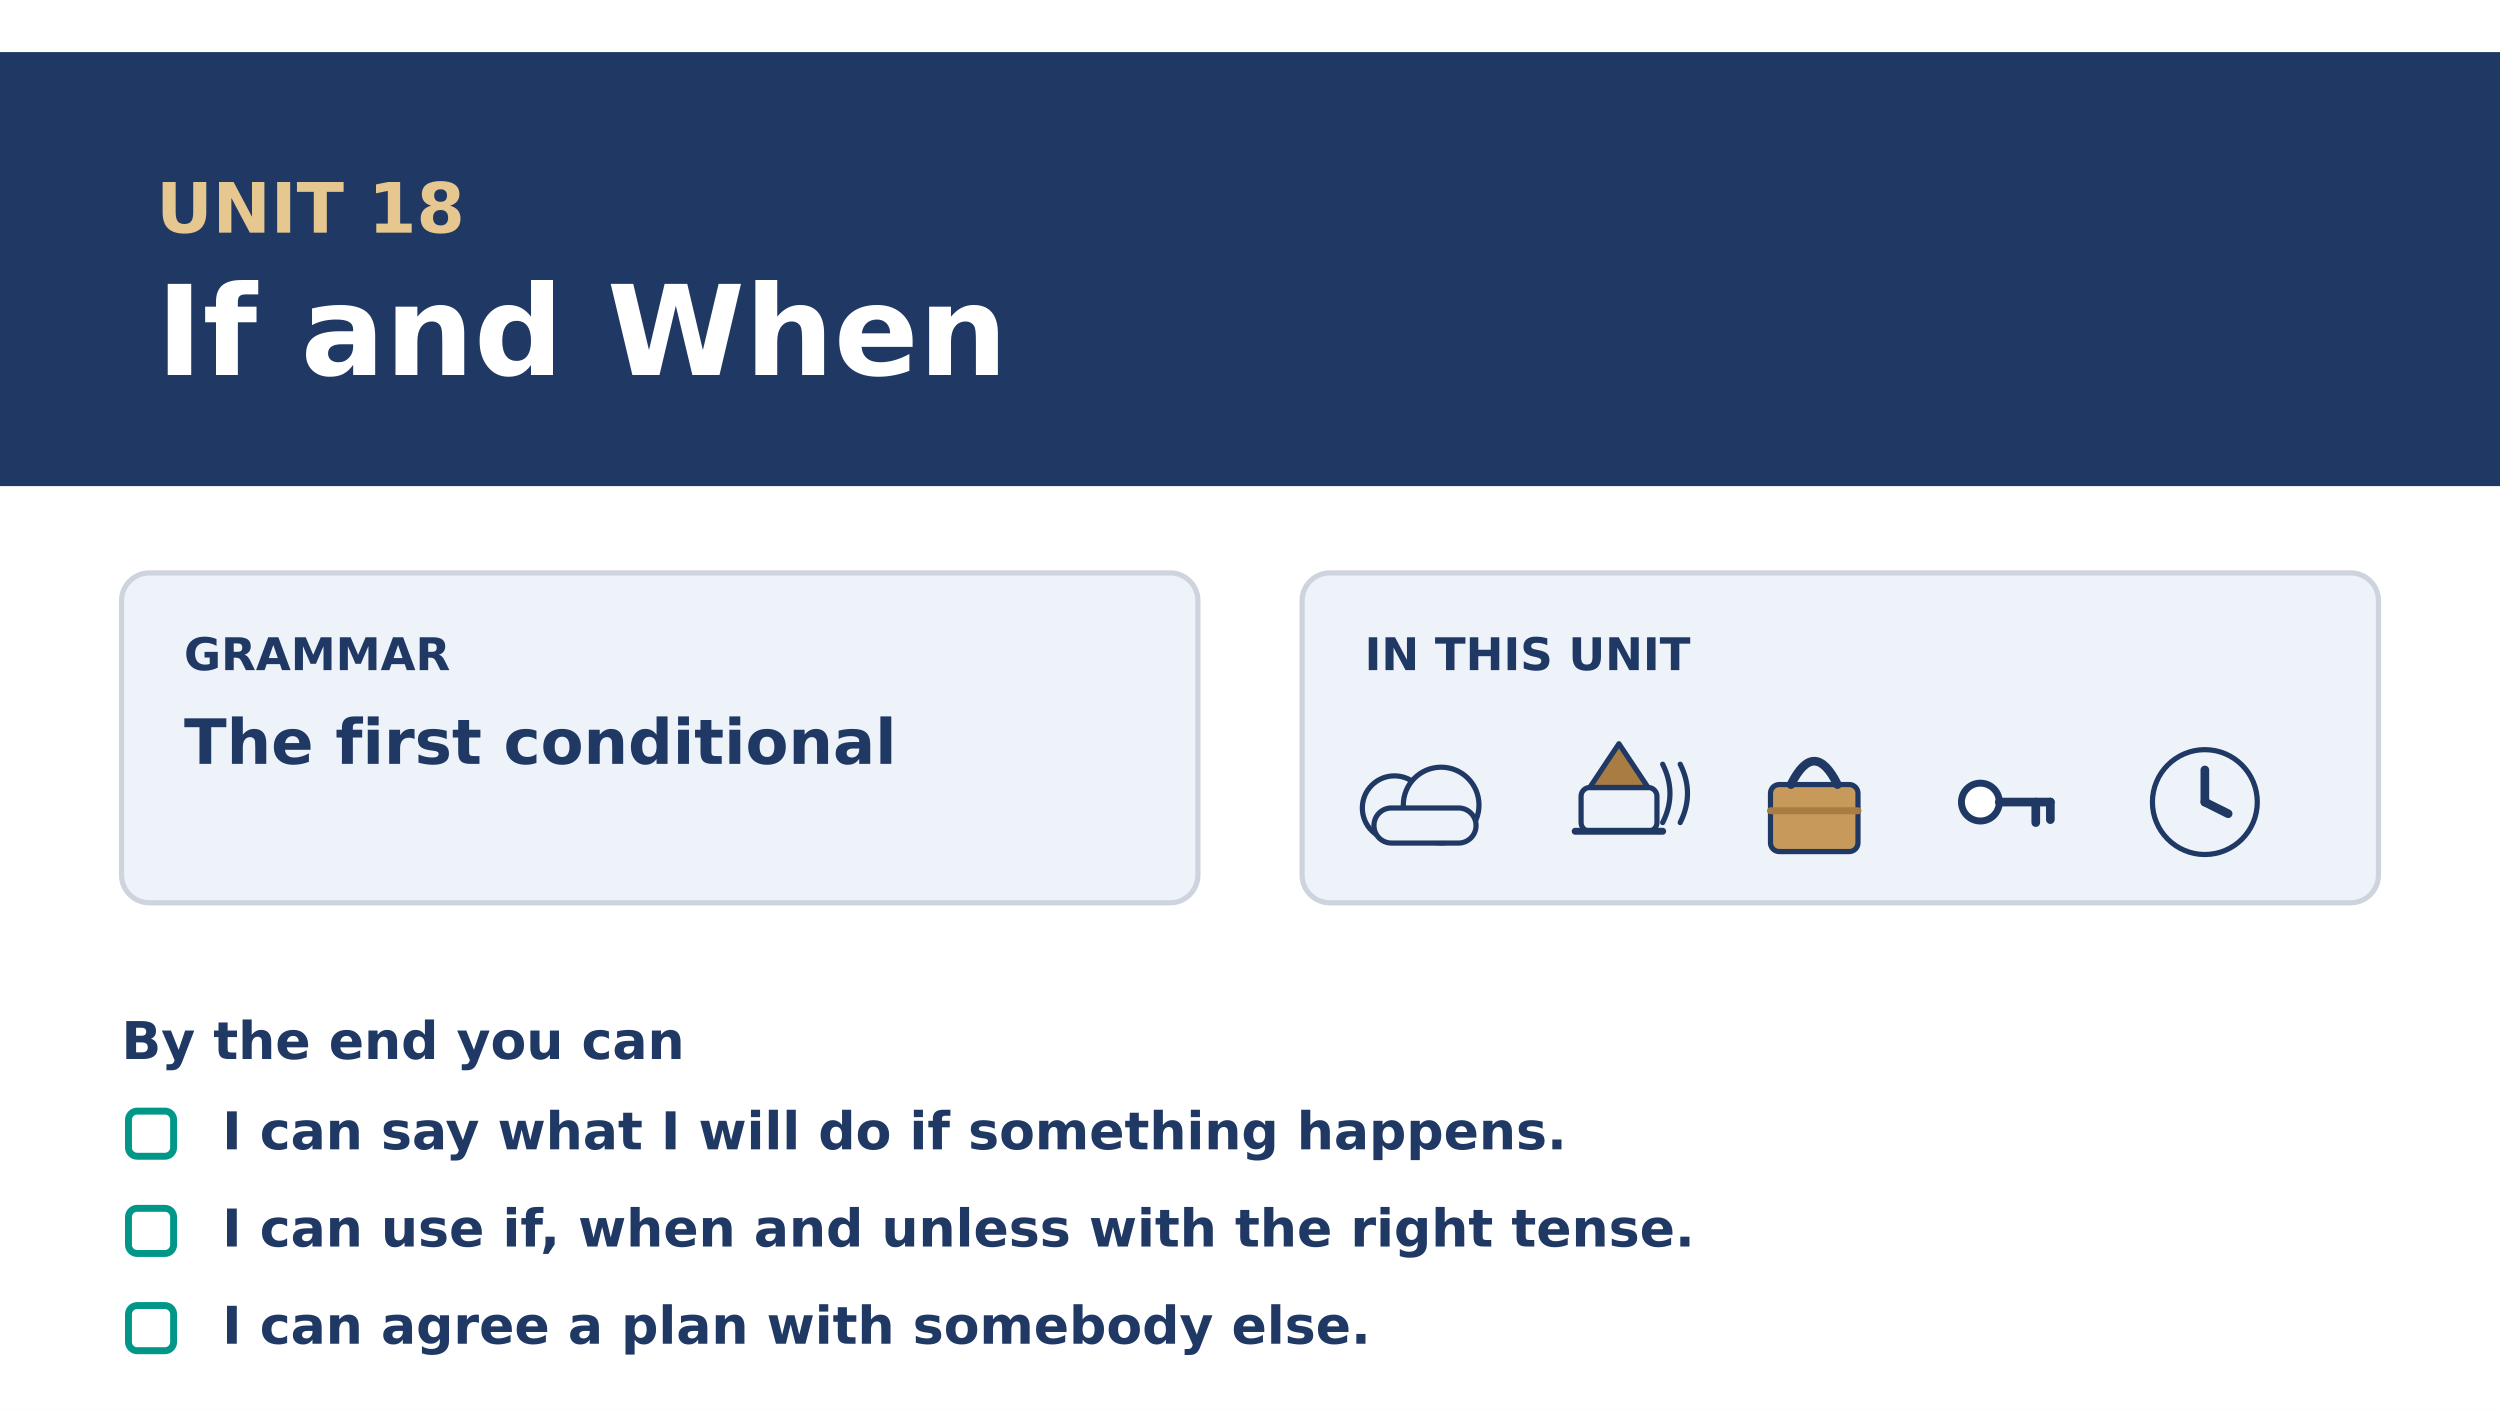
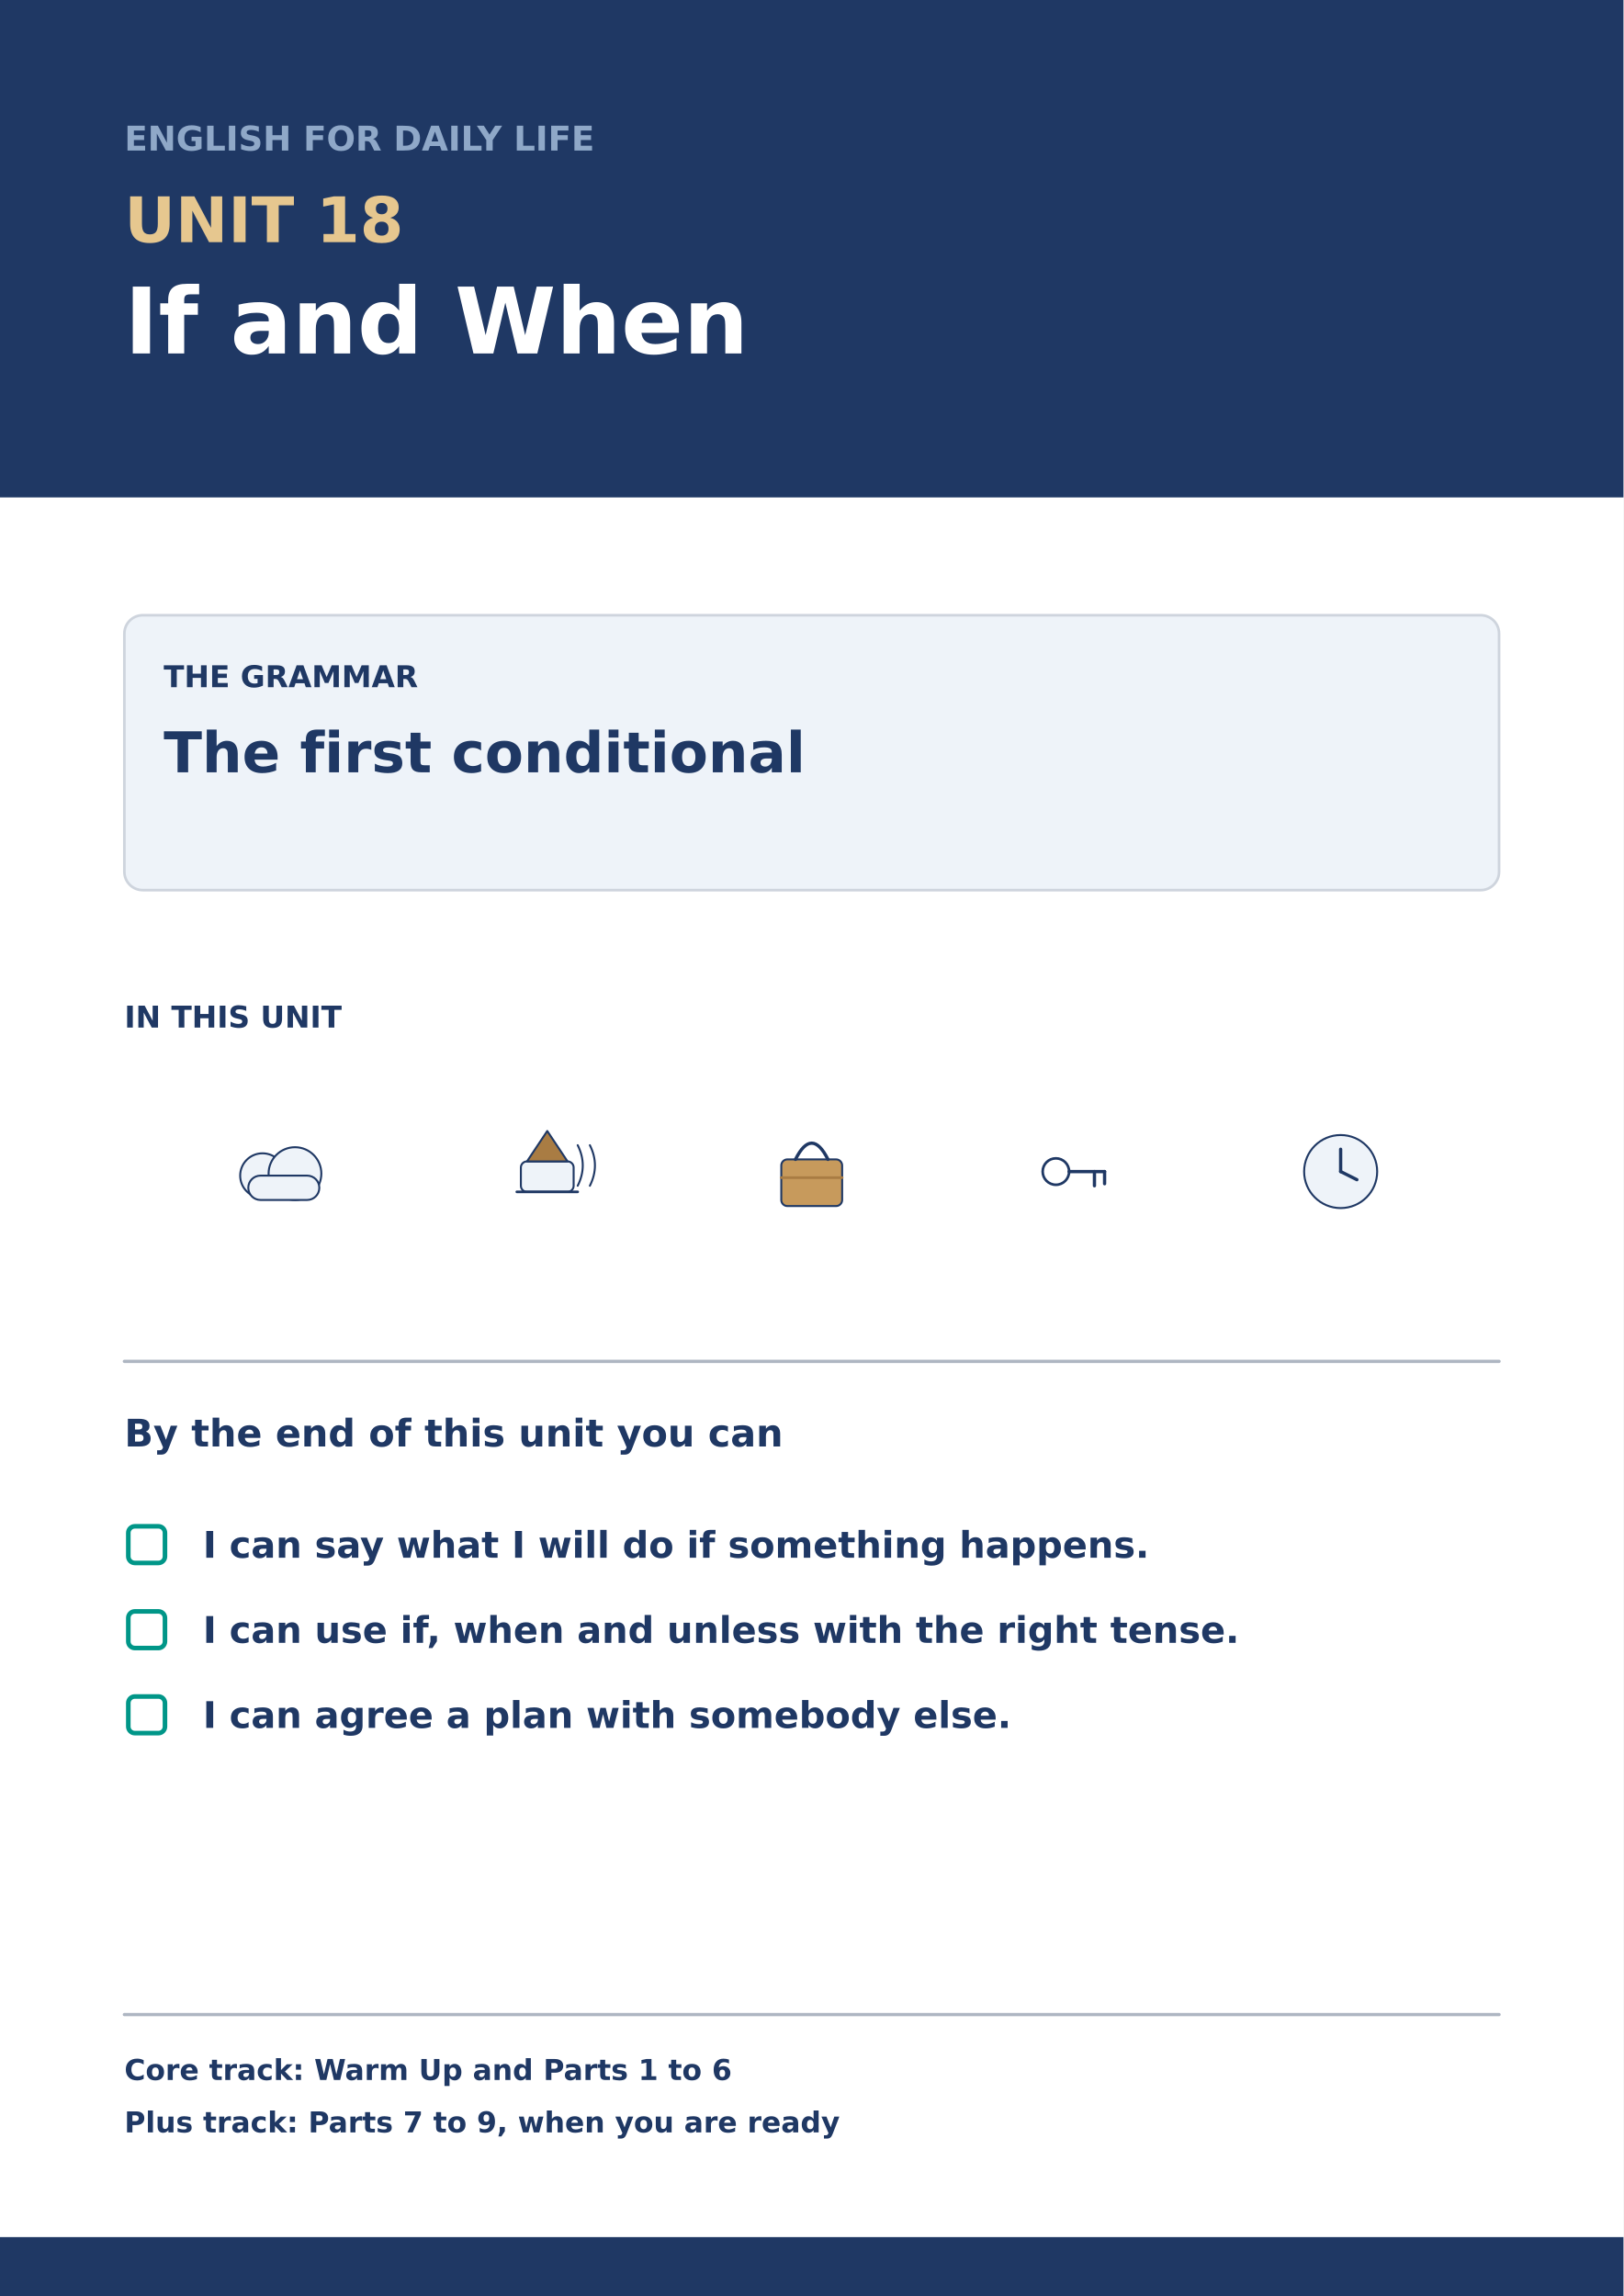
- <svg xmlns="http://www.w3.org/2000/svg" width="1440" height="812" viewBox="0 0 1440 812">
-   <rect width="1440" height="812" fill="#FFFFFF" />
-   <rect x="0.0" y="30.0" width="1440.0" height="250.0" rx="0" fill="#1F3864" stroke="#1F3864" stroke-width="0" />
-   <text x="90.0" y="134.0" font-family="DejaVu Sans" font-size="40" font-weight="bold" fill="#E6C78F" text-anchor="start">UNIT 18</text>
-   <text x="90.0" y="216.0" font-family="DejaVu Sans" font-size="72" font-weight="bold" fill="#FFFFFF" text-anchor="start">If and When</text>
-   <rect x="70.0" y="330.0" width="620.0" height="190.0" rx="16" fill="#EEF3F9" stroke="#CED4DD" stroke-width="3" />
-   <text x="106.0" y="386.0" font-family="DejaVu Sans" font-size="26" font-weight="bold" fill="#1F3864" text-anchor="start">GRAMMAR</text>
-   <text x="106.0" y="440.0" font-family="DejaVu Sans" font-size="36" font-weight="bold" fill="#1F3864" text-anchor="start">The first conditional</text>
-   <rect x="750.0" y="330.0" width="620.0" height="190.0" rx="16" fill="#EEF3F9" stroke="#CED4DD" stroke-width="3" />
-   <text x="786.0" y="386.0" font-family="DejaVu Sans" font-size="26" font-weight="bold" fill="#1F3864" text-anchor="start">IN THIS UNIT</text>
-   <circle cx="803.2" cy="465.4" r="18.5" fill="#EEF3F9" stroke="#1F3864" stroke-width="3" />
-   <circle cx="830.1" cy="463.7" r="21.8" fill="#EEF3F9" stroke="#1F3864" stroke-width="3" />
-   <rect x="791.4" y="465.4" width="58.8" height="20.2" rx="10.08" fill="#EEF3F9" stroke="#1F3864" stroke-width="3" />
-   <rect x="910.7" y="453.6" width="43.7" height="25.2" rx="5.04" fill="#EEF3F9" stroke="#1F3864" stroke-width="3" />
-   <path d="M 915.7 453.6 L 932.5 428.4 L 949.3 453.6 Z" fill="#A97C43" stroke="#1F3864" stroke-width="3" stroke-linecap="round" stroke-linejoin="round" />
-   <path d="M 957.7 440.2 Q 966.1 457.0 957.7 473.8" fill="none" stroke="#1F3864" stroke-width="3" stroke-linecap="round" stroke-linejoin="round" />
-   <path d="M 967.8 440.2 Q 976.2 457.0 967.8 473.8" fill="none" stroke="#1F3864" stroke-width="3" stroke-linecap="round" stroke-linejoin="round" />
-   <line x1="907.3" y1="478.8" x2="957.7" y2="478.8" stroke="#1F3864" stroke-width="4" stroke-linecap="round" />
-   <rect x="1019.8" y="451.9" width="50.4" height="38.6" rx="5.04" fill="#C79A5C" stroke="#1F3864" stroke-width="3" />
-   <path d="M 1031.6 451.9 Q 1045.0 425.0 1058.4 451.9" fill="none" stroke="#1F3864" stroke-width="5" stroke-linecap="round" stroke-linejoin="round" />
-   <line x1="1019.8" y1="467.0" x2="1070.2" y2="467.0" stroke="#A97C43" stroke-width="4" stroke-linecap="round" />
-   <circle cx="1140.7" cy="462.0" r="10.9" fill="#FFFFFF" stroke="#1F3864" stroke-width="4" />
-   <line x1="1151.6" y1="462.0" x2="1181.0" y2="462.0" stroke="#1F3864" stroke-width="5" stroke-linecap="round" />
-   <line x1="1172.6" y1="462.0" x2="1172.6" y2="473.8" stroke="#1F3864" stroke-width="5" stroke-linecap="round" />
-   <line x1="1181.0" y1="462.0" x2="1181.0" y2="472.1" stroke="#1F3864" stroke-width="5" stroke-linecap="round" />
-   <circle cx="1270.0" cy="462.0" r="30.2" fill="#EEF3F9" stroke="#1F3864" stroke-width="3" />
-   <line x1="1270.0" y1="462.0" x2="1270.0" y2="443.5" stroke="#1F3864" stroke-width="5" stroke-linecap="round" />
-   <line x1="1270.0" y1="462.0" x2="1283.4" y2="468.7" stroke="#1F3864" stroke-width="5" stroke-linecap="round" />
-   <text x="70.0" y="610.0" font-family="DejaVu Sans" font-size="30" font-weight="bold" fill="#1F3864" text-anchor="start">By the end you can</text>
-   <rect x="74.0" y="640.0" width="26.0" height="26.0" rx="5" fill="#FFFFFF" stroke="#009688" stroke-width="4" />
-   <text x="128.0" y="662.0" font-family="DejaVu Sans" font-size="30" font-weight="bold" fill="#1F3864" text-anchor="start">I can say what I will do if something happens.</text>
-   <rect x="74.0" y="696.0" width="26.0" height="26.0" rx="5" fill="#FFFFFF" stroke="#009688" stroke-width="4" />
-   <text x="128.0" y="718.0" font-family="DejaVu Sans" font-size="30" font-weight="bold" fill="#1F3864" text-anchor="start">I can use if, when and unless with the right tense.</text>
-   <rect x="74.0" y="752.0" width="26.0" height="26.0" rx="5" fill="#FFFFFF" stroke="#009688" stroke-width="4" />
-   <text x="128.0" y="774.0" font-family="DejaVu Sans" font-size="30" font-weight="bold" fill="#1F3864" text-anchor="start">I can agree a plan with somebody else.</text>
+ <svg xmlns="http://www.w3.org/2000/svg" width="2480" height="3508" viewBox="0 0 2480 3508">
+   <rect width="2480" height="3508" fill="#FFFFFF" />
+   <rect x="0.0" y="0.0" width="2480.0" height="760.0" rx="0" fill="#1F3864" stroke="#1F3864" stroke-width="0" />
+   <text x="190.0" y="230.0" font-family="DejaVu Sans" font-size="52" font-weight="bold" fill="#8FA8C8" text-anchor="start">ENGLISH FOR DAILY LIFE</text>
+   <text x="190.0" y="370.0" font-family="DejaVu Sans" font-size="96" font-weight="bold" fill="#E6C78F" text-anchor="start">UNIT 18</text>
+   <text x="190.0" y="540.0" font-family="DejaVu Sans" font-size="140" font-weight="bold" fill="#FFFFFF" text-anchor="start">If and When</text>
+   <rect x="190.0" y="940.0" width="2100.0" height="420.0" rx="28" fill="#EEF3F9" stroke="#CED4DD" stroke-width="4" />
+   <text x="250.0" y="1050.0" font-family="DejaVu Sans" font-size="46" font-weight="bold" fill="#1F3864" text-anchor="start">THE GRAMMAR</text>
+   <text x="250.0" y="1180.0" font-family="DejaVu Sans" font-size="86" font-weight="bold" fill="#1F3864" text-anchor="start">The first conditional</text>
+   <text x="190.0" y="1570.0" font-family="DejaVu Sans" font-size="46" font-weight="bold" fill="#1F3864" text-anchor="start">IN THIS UNIT</text>
+   <circle cx="401.0" cy="1796.2" r="34.1" fill="#EEF3F9" stroke="#1F3864" stroke-width="3" />
+   <circle cx="450.6" cy="1793.1" r="40.3" fill="#EEF3F9" stroke="#1F3864" stroke-width="3" />
+   <rect x="379.3" y="1796.2" width="108.5" height="37.2" rx="18.6" fill="#EEF3F9" stroke="#1F3864" stroke-width="3" />
+   <rect x="795.7" y="1774.5" width="80.6" height="46.5" rx="9.3" fill="#EEF3F9" stroke="#1F3864" stroke-width="3" />
+   <path d="M 805.0 1774.5 L 836.0 1728.0 L 867.0 1774.5 Z" fill="#A97C43" stroke="#1F3864" stroke-width="3" stroke-linecap="round" stroke-linejoin="round" />
+   <path d="M 882.5 1749.7 Q 898.0 1780.7 882.5 1811.7" fill="none" stroke="#1F3864" stroke-width="3" stroke-linecap="round" stroke-linejoin="round" />
+   <path d="M 901.1 1749.7 Q 916.6 1780.7 901.1 1811.7" fill="none" stroke="#1F3864" stroke-width="3" stroke-linecap="round" stroke-linejoin="round" />
+   <line x1="789.5" y1="1821.0" x2="882.5" y2="1821.0" stroke="#1F3864" stroke-width="4" stroke-linecap="round" />
+   <rect x="1193.5" y="1771.4" width="93.0" height="71.3" rx="9.3" fill="#C79A5C" stroke="#1F3864" stroke-width="3" />
+   <path d="M 1215.2 1771.4 Q 1240.0 1721.8 1264.8 1771.4" fill="none" stroke="#1F3864" stroke-width="5" stroke-linecap="round" stroke-linejoin="round" />
+   <line x1="1193.5" y1="1799.3" x2="1286.5" y2="1799.3" stroke="#A97C43" stroke-width="4" stroke-linecap="round" />
+   <circle cx="1613.0" cy="1790.0" r="20.2" fill="#FFFFFF" stroke="#1F3864" stroke-width="4" />
+   <line x1="1633.2" y1="1790.0" x2="1687.4" y2="1790.0" stroke="#1F3864" stroke-width="5" stroke-linecap="round" />
+   <line x1="1671.9" y1="1790.0" x2="1671.9" y2="1811.7" stroke="#1F3864" stroke-width="5" stroke-linecap="round" />
+   <line x1="1687.4" y1="1790.0" x2="1687.4" y2="1808.6" stroke="#1F3864" stroke-width="5" stroke-linecap="round" />
+   <circle cx="2048.0" cy="1790.0" r="55.8" fill="#EEF3F9" stroke="#1F3864" stroke-width="3" />
+   <line x1="2048.0" y1="1790.0" x2="2048.0" y2="1755.9" stroke="#1F3864" stroke-width="5" stroke-linecap="round" />
+   <line x1="2048.0" y1="1790.0" x2="2072.8" y2="1802.4" stroke="#1F3864" stroke-width="5" stroke-linecap="round" />
+   <line x1="190.0" y1="2080.0" x2="2290.0" y2="2080.0" stroke="#AEB6C2" stroke-width="5" stroke-linecap="round" />
+   <text x="190.0" y="2210.0" font-family="DejaVu Sans" font-size="58" font-weight="bold" fill="#1F3864" text-anchor="start">By the end of this unit you can</text>
+   <rect x="196.0" y="2332.0" width="56.0" height="56.0" rx="10" fill="#FFFFFF" stroke="#009688" stroke-width="7" />
+   <text x="310.0" y="2380.0" font-family="DejaVu Sans" font-size="56" font-weight="bold" fill="#1F3864" text-anchor="start">I can say what I will do if something happens.</text>
+   <rect x="196.0" y="2462.0" width="56.0" height="56.0" rx="10" fill="#FFFFFF" stroke="#009688" stroke-width="7" />
+   <text x="310.0" y="2510.0" font-family="DejaVu Sans" font-size="56" font-weight="bold" fill="#1F3864" text-anchor="start">I can use if, when and unless with the right tense.</text>
+   <rect x="196.0" y="2592.0" width="56.0" height="56.0" rx="10" fill="#FFFFFF" stroke="#009688" stroke-width="7" />
+   <text x="310.0" y="2640.0" font-family="DejaVu Sans" font-size="56" font-weight="bold" fill="#1F3864" text-anchor="start">I can agree a plan with somebody else.</text>
+   <line x1="190.0" y1="3078.0" x2="2290.0" y2="3078.0" stroke="#AEB6C2" stroke-width="5" stroke-linecap="round" />
+   <text x="190.0" y="3178.0" font-family="DejaVu Sans" font-size="44" font-weight="bold" fill="#1F3864" text-anchor="start">Core track: Warm Up and Parts 1 to 6</text>
+   <text x="190.0" y="3258.0" font-family="DejaVu Sans" font-size="44" font-weight="bold" fill="#1F3864" text-anchor="start">Plus track: Parts 7 to 9, when you are ready</text>
+   <rect x="0.0" y="3418.0" width="2480.0" height="90.0" rx="0" fill="#1F3864" stroke="#1F3864" stroke-width="0" />
</svg>
